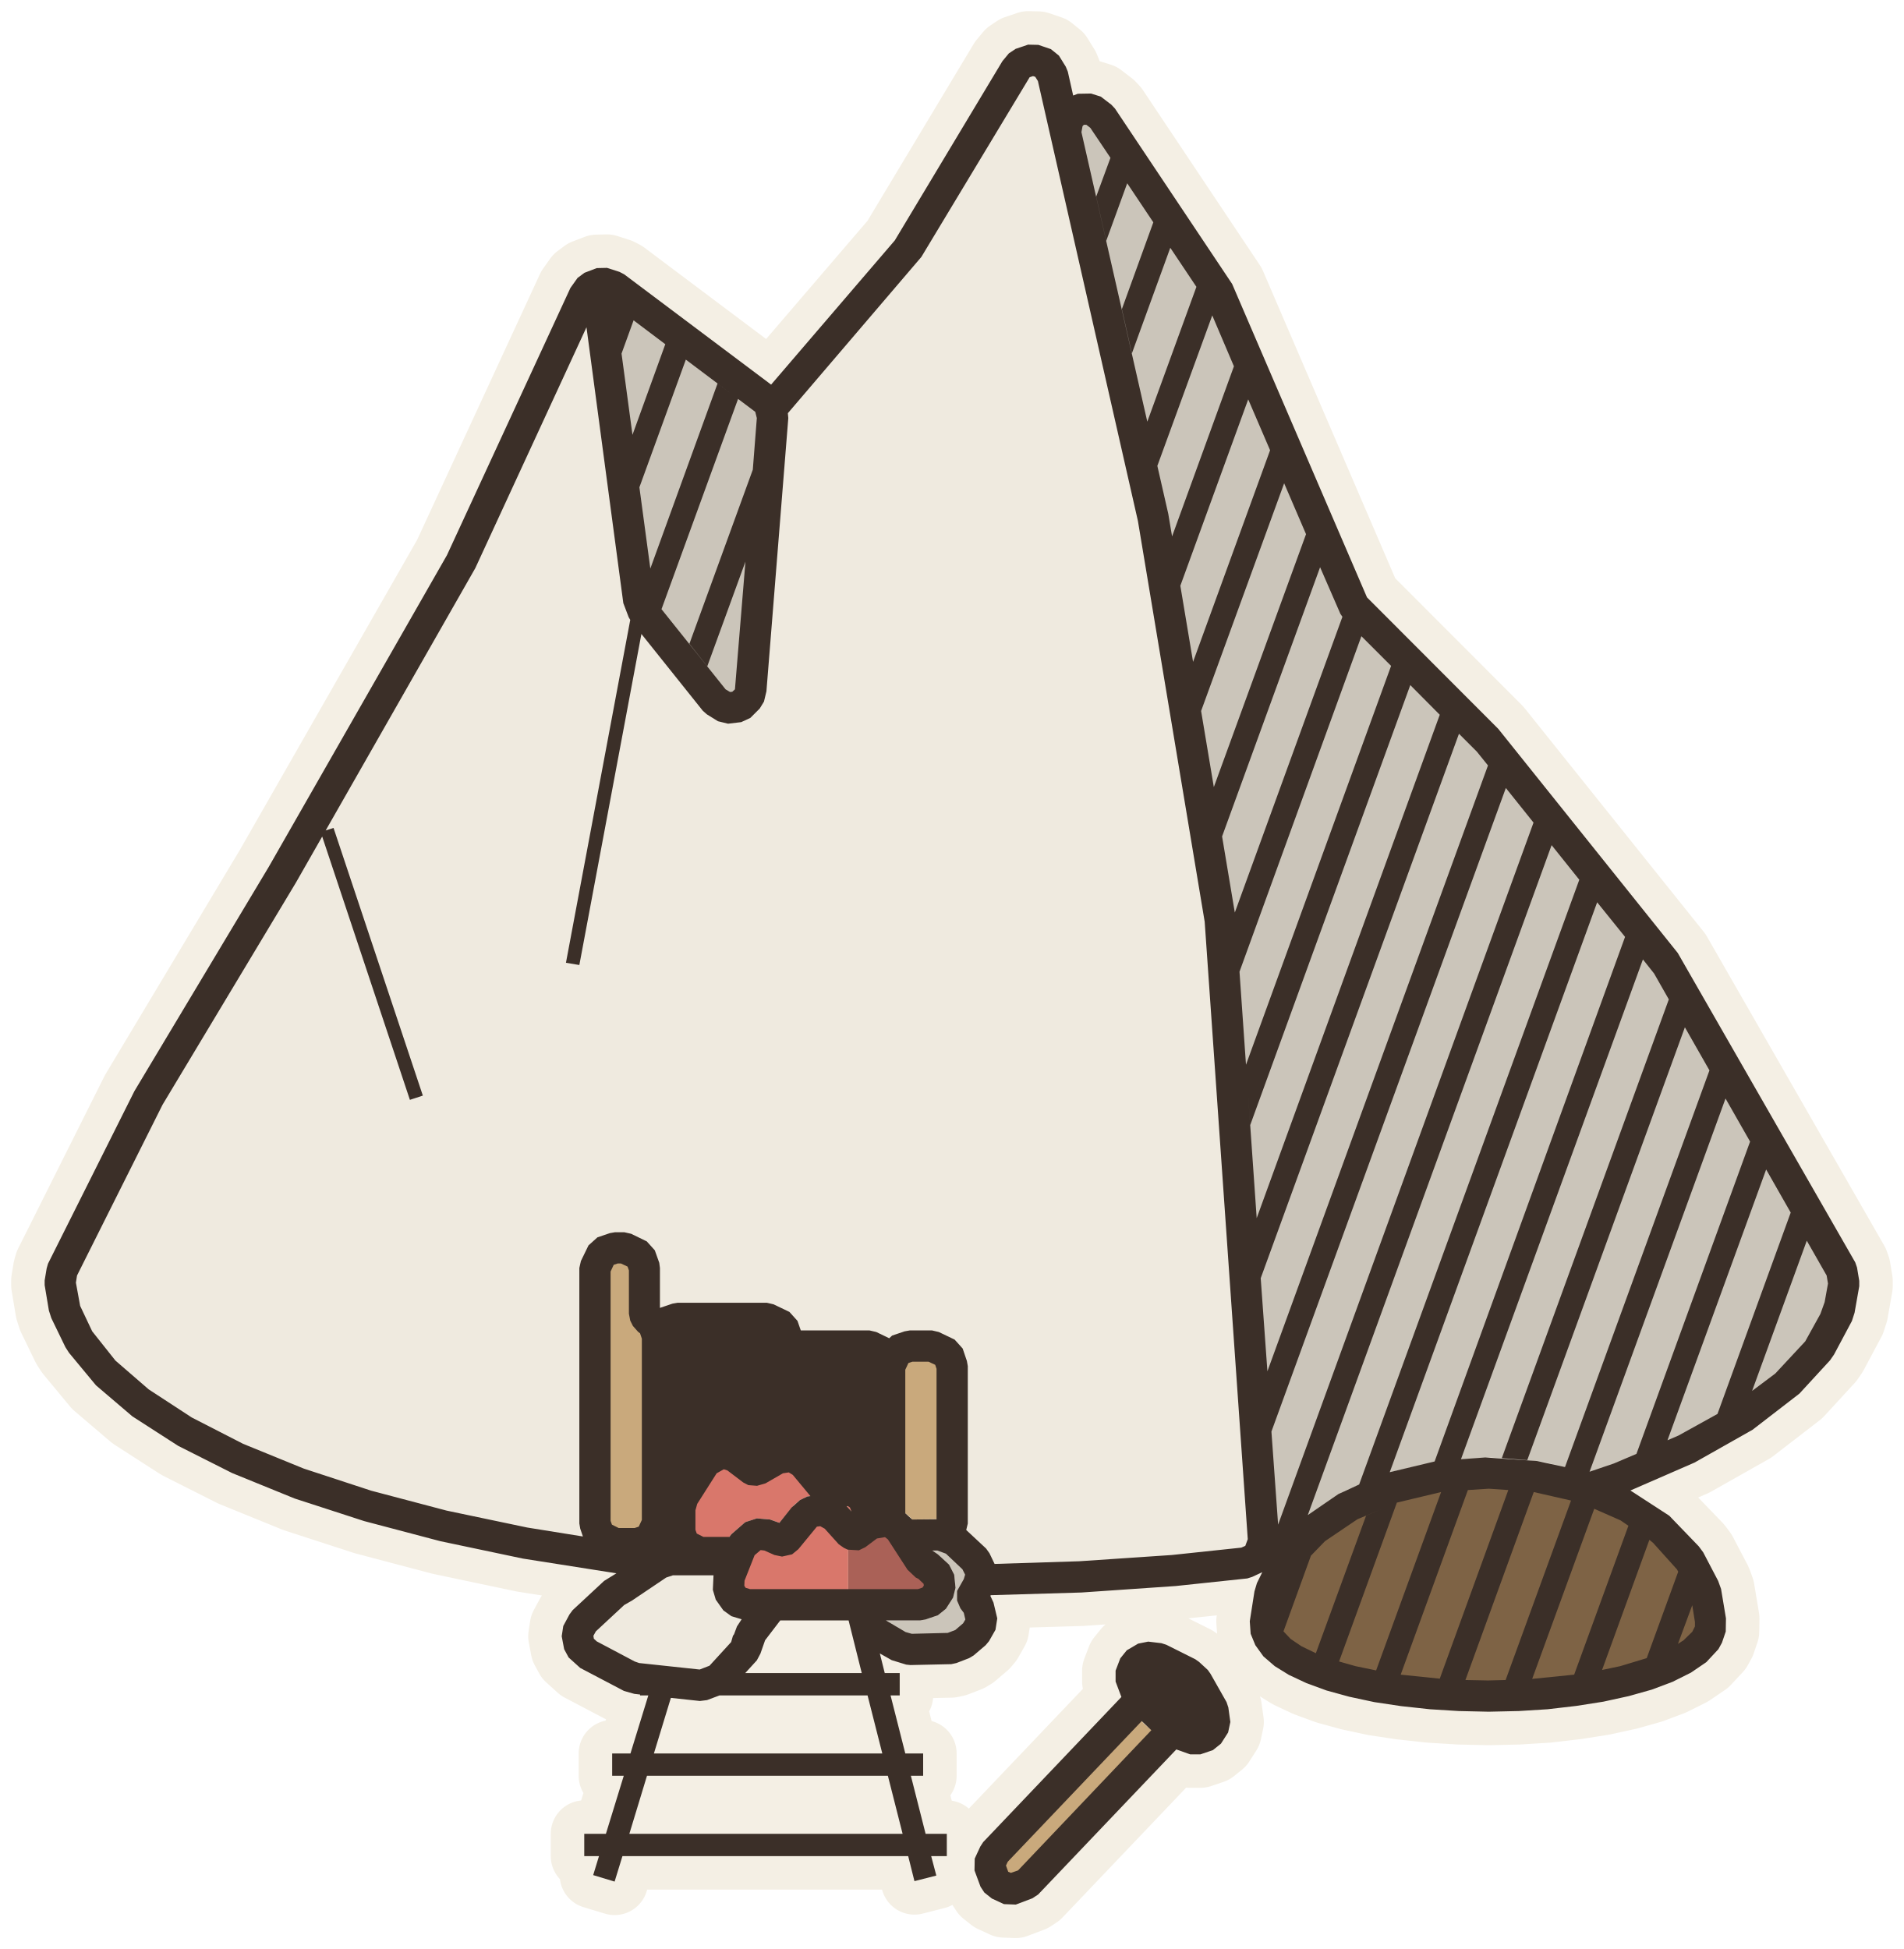
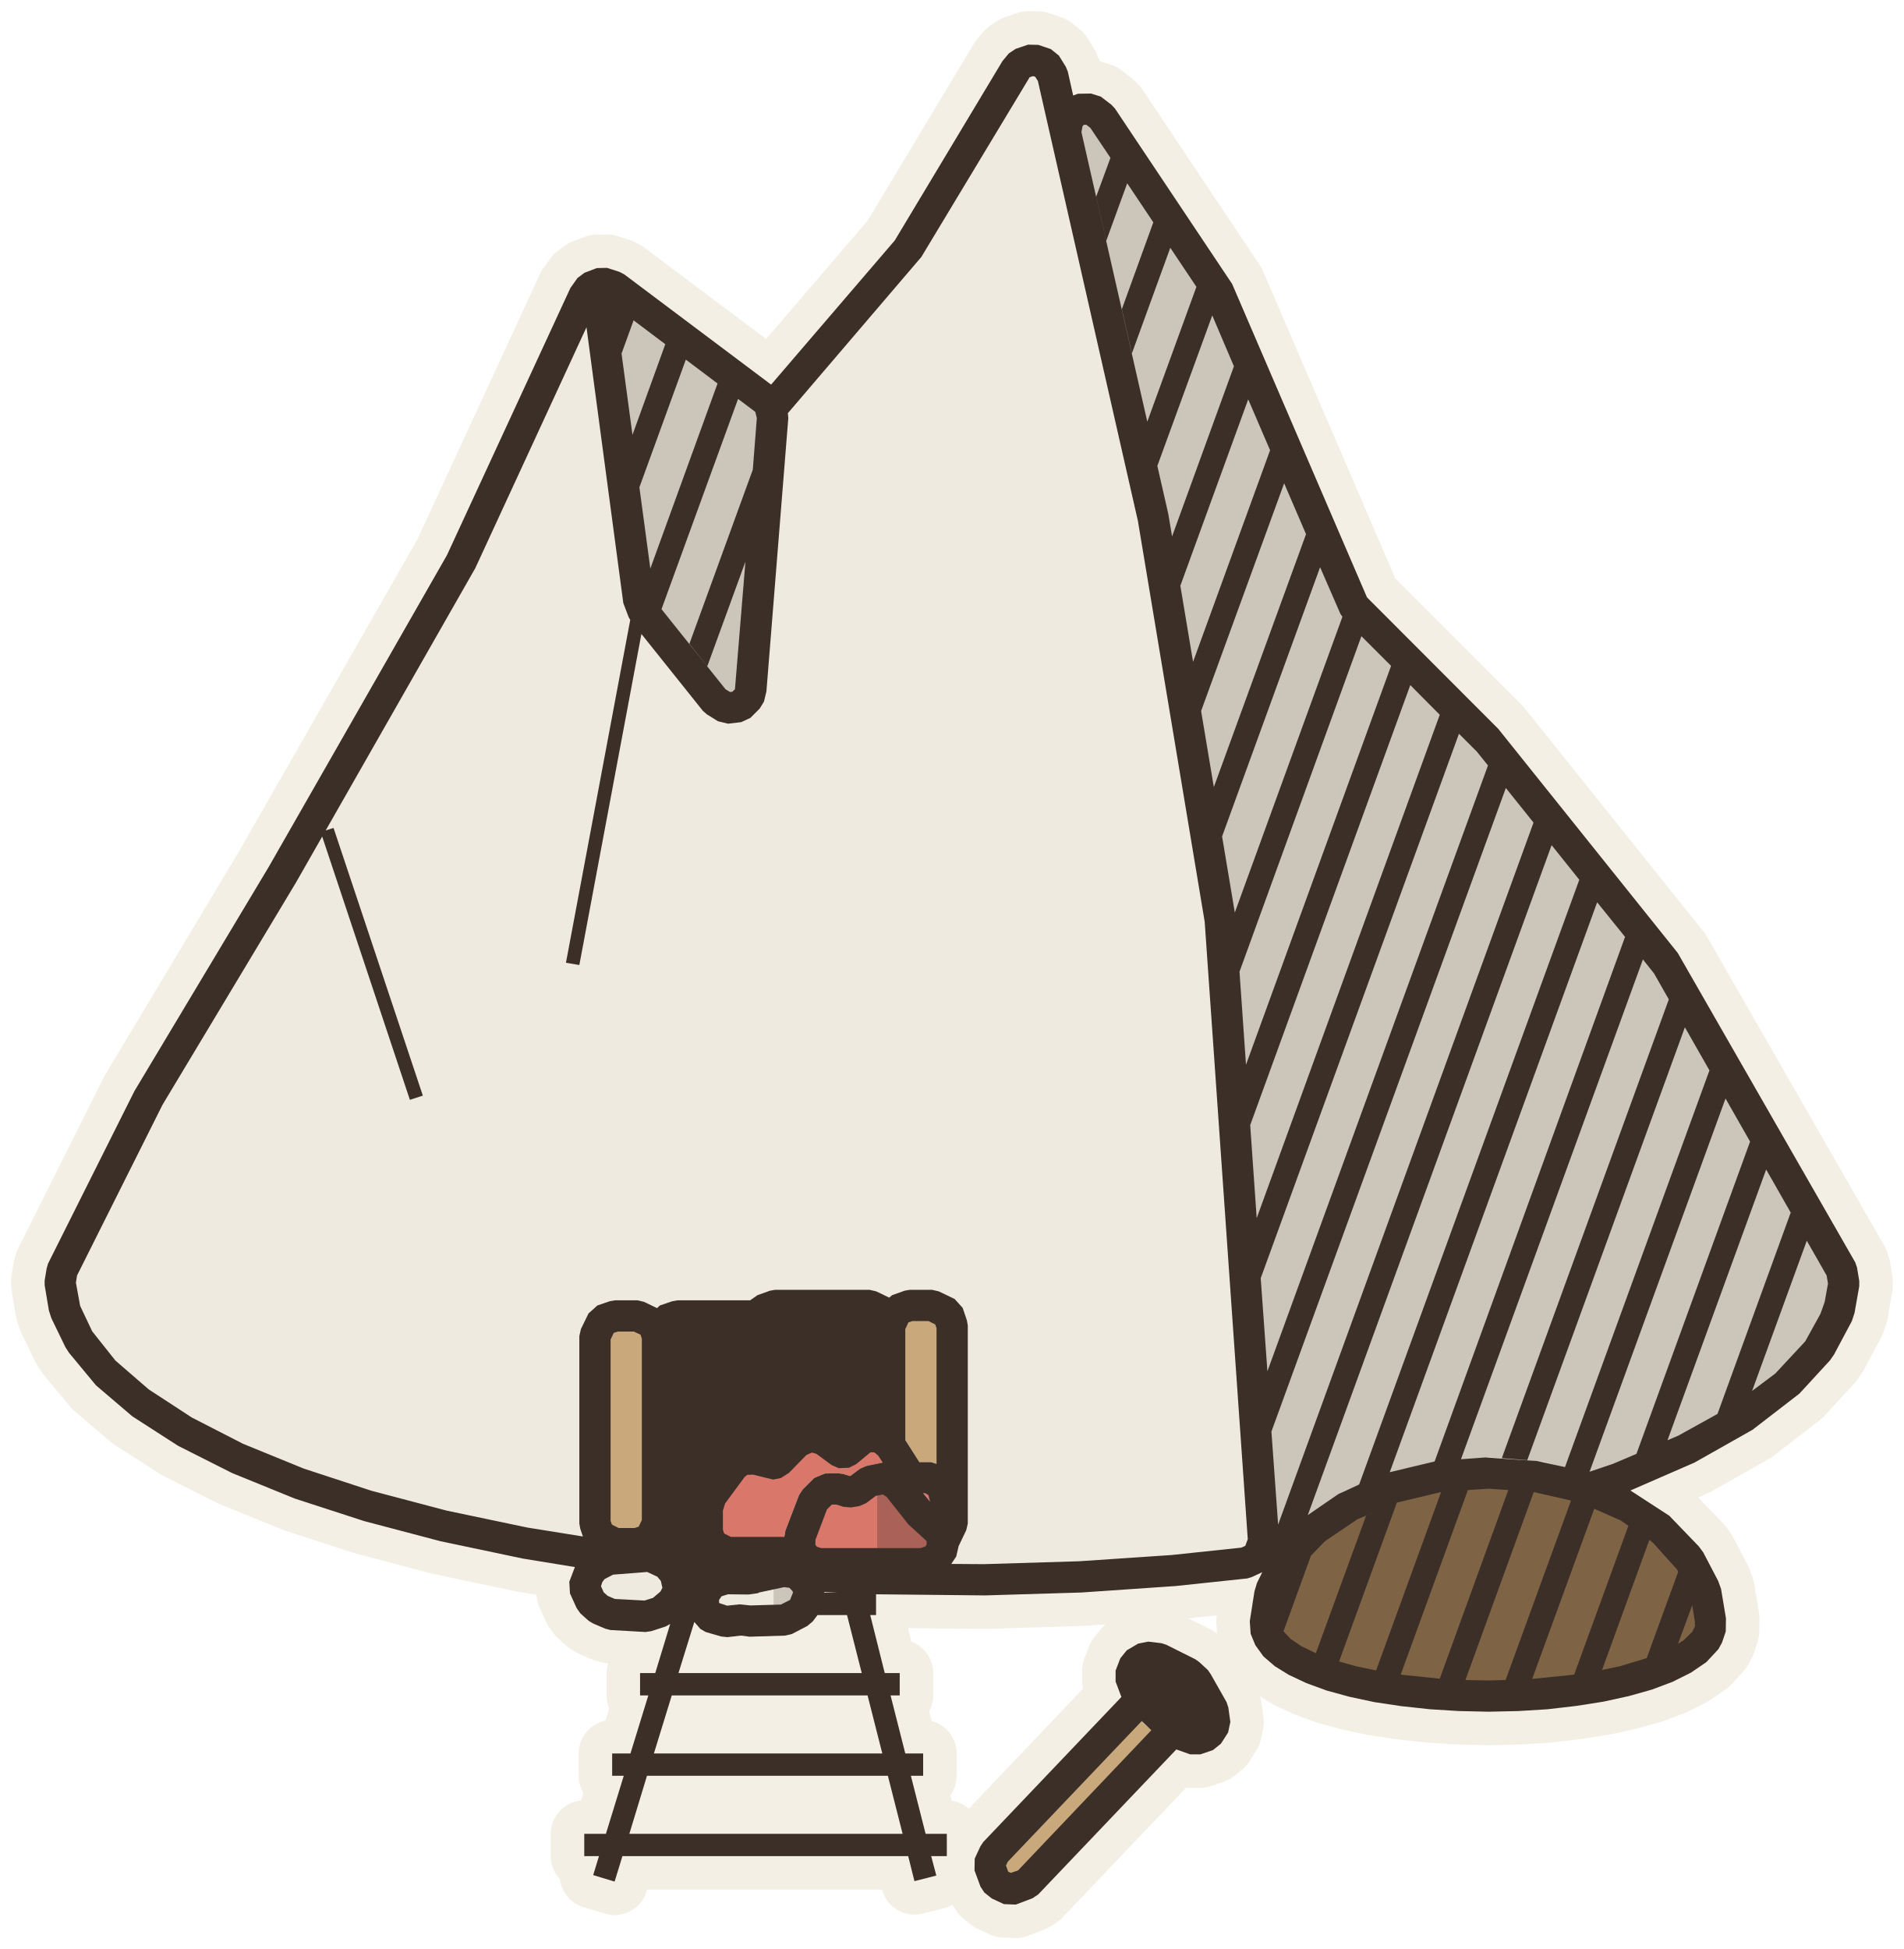
<svg xmlns="http://www.w3.org/2000/svg" viewBox="-42.65 -57.18 85.28 87.31" data-palette="wall:#EFEADF;roof:#D9776B;wood:#C9A97C;earth:#94744F;water:#8FB0B8;flag:#4A3B32;ink:#3B2F28;halo:#F4EFE4">
-   <path data-role="sil" fill="#F4EFE4" stroke="#F4EFE4" stroke-width="3" stroke-linejoin="round" d="M-14.77 25.97L-1.97 25.97L-1.69 27.09L-0.71 26.84L-0.94 25.97L-0.24 25.97L-0.24 24.97L-1.19 24.97L-1.85 22.37L-1.3 22.37L-1.3 21.37L-2.1 21.37L-2.76 18.77L-2.35 18.77L-2.35 17.77L-3.02 17.77L-3.24 16.89L-2.71 17.19L-2.06 17.39L-1.87 17.41L-0.04 17.37L0.19 17.32L0.76 17.1L0.96 16.98L1.5 16.52L1.65 16.34L1.94 15.83L2.02 15.32L1.85 14.61L1.71 14.31L1.73 14.28L5.79 14.16L10.01 13.87L13.22 13.53L13.44 13.46L13.89 13.25L13.65 13.74L13.54 14.11L13.33 15.45L13.37 16.01L13.58 16.52L13.94 17.02L14.45 17.46L15.08 17.85L15.87 18.22L16.77 18.55L17.79 18.83L18.91 19.07L20.11 19.25L21.4 19.39L22.69 19.47L24.03 19.5L25.38 19.47L26.67 19.39L27.96 19.24L29.17 19.05L30.31 18.8L31.34 18.51L32.27 18.16L33.09 17.75L33.78 17.28L34.32 16.7L34.48 16.41L34.65 15.91L34.66 15.32L34.44 14L34.31 13.64L33.64 12.36L33.44 12.09L32.12 10.72L30.38 9.59L33.25 8.34L35.85 6.87L37.95 5.25L39.32 3.76L39.5 3.5L40.3 2L40.42 1.63L40.63 0.44L40.63 0.2L40.53 -0.4L40.45 -0.63L32.5 -14.49L24.46 -24.53L18.58 -30.42L12.54 -44.46L7.29 -52.32L7.13 -52.49L6.66 -52.85L6.22 -52.99L5.63 -52.98L5.42 -52.9L5.18 -53.97L5.09 -54.19L4.78 -54.69L4.42 -54.98L3.86 -55.17L3.4 -55.18L2.84 -54.99L2.54 -54.79L2.25 -54.44L-2.57 -46.41L-8.11 -39.95L-14.69 -44.89L-14.9 -45L-15.46 -45.18L-15.92 -45.17L-16.47 -44.96L-16.78 -44.73L-17.1 -44.28L-22.63 -32.31L-30.61 -18.35L-36.63 -8.3L-40.5 -0.57L-40.56 -0.36L-40.65 0.18L-40.65 0.39L-40.46 1.53L-40.35 1.87L-39.72 3.17L-39.56 3.42L-38.35 4.88L-36.72 6.27L-34.67 7.59L-32.25 8.81L-29.45 9.95L-26.34 10.96L-22.93 11.86L-19.23 12.64L-15.04 13.3L-15.59 13.64L-17 14.95L-17.14 15.14L-17.42 15.66L-17.49 16.12L-17.38 16.7L-17.18 17.07L-16.66 17.54L-14.7 18.57L-14.24 18.7L-13.98 18.73L-13.98 18.77L-13.61 18.77L-14.41 21.37L-15.23 21.37L-15.23 22.37L-14.71 22.37L-15.51 24.97L-16.48 24.97L-16.48 25.97L-15.82 25.97L-16.08 26.82L-15.12 27.11ZM-9.27 17.77L-8.75 17.2L-8.59 16.9L-8.38 16.3L-7.7 15.41L-4.64 15.41L-4.05 17.77ZM3.59 27.86L3.85 27.69L10.04 21.19L10.66 21.41L11.12 21.41L11.68 21.22L12.04 20.93L12.36 20.43L12.46 19.96L12.37 19.31L12.29 19.07L11.57 17.8L11.45 17.63L11.06 17.27L10.89 17.15L9.59 16.5L9.37 16.43L8.78 16.36L8.33 16.45L7.82 16.75L7.53 17.11L7.32 17.66L7.32 18.15L7.58 18.84L1.39 25.34L1.26 25.54L1.01 26.08L1 26.61L1.27 27.34L1.44 27.6L1.78 27.87L2.32 28.12L2.85 28.14ZM-13.36 21.37L-12.6 18.88L-11.3 19.02L-10.98 18.98L-10.42 18.77L-3.79 18.77L-3.13 21.37ZM-14.46 24.97L-13.67 22.37L-2.88 22.37L-2.22 24.97Z" />
-   <path data-role="wall" fill="#EFEADF" d="M1.97 13.57L5.75 13.46L9.94 13.17L13.14 12.83L13.57 12.63L13.53 12.59L13.3 12.04L13.24 11.81L11.3 -15.93L8.32 -33.84L4.4 -51.08L4.39 -51.35L4.5 -52.02L4.74 -52.44L4.8 -52.49L4.5 -53.81L4.18 -54.32L3.63 -54.52L3.07 -54.33L2.85 -54.08L-2.03 -45.97L-7.62 -39.45L-7.51 -39.25L-7.36 -38.68L-7.34 -38.45L-8.34 -26.08L-8.43 -25.75L-8.62 -25.44L-9.04 -25.02L-9.45 -24.83L-10.04 -24.76L-10.49 -24.87L-10.99 -25.18L-11.17 -25.34L-14.39 -29.37L-14.68 -29.97L-14.73 -30.16L-16.42 -42.9L-16.41 -43.2L-16.31 -43.53L-16 -44.04L-15.65 -44.34L-15.41 -44.43L-15.67 -44.51L-16.23 -44.3L-16.47 -43.99L-22.01 -31.98L-30 -18L-36.02 -7.96L-39.87 -0.26L-39.95 0.28L-39.79 1.32L-39.72 1.57L-39.13 2.8L-39.02 2.98L-37.89 4.35L-36.33 5.68L-34.35 6.96L-31.98 8.16L-29.23 9.28L-26.16 10.29L-22.78 11.18L-19.12 11.95L-15.56 12.52L-16.11 12.26L-16.47 11.86L-16.66 11.3L-16.7 11.07L-16.7 -0.38L-16.63 -0.69L-16.29 -1.39L-15.89 -1.75L-15.33 -1.94L-15.1 -1.98L-14.69 -1.98L-14.38 -1.91L-13.68 -1.57L-13.32 -1.17L-13.12 -0.61L-13.09 -0.38L-13.09 1.41L-12.53 1.22L-12.3 1.18L-8.3 1.18L-8 1.25L-7.29 1.59L-6.93 1.99L-6.78 2.42L-3.7 2.42L-3.4 2.49L-2.82 2.77L-2.69 2.65L-2.13 2.46L-1.9 2.42L-0.9 2.42L-0.6 2.49L0.11 2.83L0.47 3.23L0.66 3.79L0.7 4.02L0.7 11.07L0.63 11.36L1.52 12.19L1.67 12.4L1.96 13L2 13.48ZM-3.5 4.02L-3.43 3.71L-3.25 3.34L-3.7 3.12L-7.25 3.12L-7.31 3.1L-7.4 2.91L-7.4 2.78L-7.59 2.22L-8.3 1.88L-12.3 1.88L-12.69 2.01L-12.54 2.44L-12.5 2.67L-12.5 9.29L-11.63 7.92L-11.39 7.69L-10.65 7.27L-10.09 7.21L-9.53 7.39L-9.32 7.5L-8.79 7.9L-8.17 7.54L-7.93 7.46L-7.29 7.35L-6.81 7.45L-6.31 7.75L-6.13 7.91L-5.26 8.96L-4.55 8.88L-4.12 8.98L-3.62 9.3L-3.5 9.45ZM-14.15 12.7L-14.1 12.67L-14.45 12.67ZM-10.46 18.04L-9.26 16.73L-9.13 16.29L-9 15.95L-8.58 15.41L-9.16 15.41L-9.38 15.38L-9.89 15.22L-10.25 14.96L-10.59 14.48L-10.72 14.04L-10.7 13.45L-10.59 13.07L-11.3 13.07L-11.6 13L-12.23 12.7L-12.61 12.7L-13.11 12.85L-15.11 14.15L-16.52 15.47L-16.8 15.99L-16.69 16.57L-16.34 16.92L-14.49 17.9L-14.16 18L-11.22 18.32ZM11.45 20.56L11.77 20.06L11.68 19.41L10.96 18.14L10.58 17.78L9.28 17.13L8.69 17.05L8.18 17.35L7.97 17.91L8.2 18.52L9.24 19.69L10.33 20.56L10.89 20.75Z" />
-   <path data-role="wall-shade" fill="#cbc5ba" d="M14.35 12.37L14.56 12.09L15.88 10.72L17.57 9.61L19.57 8.78L21.8 8.27L24.12 8.11L26.45 8.3L28.69 8.86L29.45 9.19L29.91 9.03L32.91 7.73L35.43 6.31L37.44 4.78L38.75 3.35L38.88 3.17L39.64 1.77L39.73 1.5L39.94 0.32L39.84 -0.28L31.96 -14.05L23.96 -24.04L18.06 -29.94L17.97 -30.08L11.95 -44.07L6.71 -51.94L6.24 -52.29L5.65 -52.28L5.19 -51.9L5.08 -51.24L9 -34L12 -15.98L13.94 11.77L14.17 12.31ZM-9.53 -25.52L-9.11 -25.94L-9.02 -26.26L-8.04 -38.51L-8.19 -39.08L-8.4 -39.3L-14.29 -43.71L-14.85 -43.89L-15.4 -43.68L-15.71 -43.18L-15.72 -42.87L-14.03 -30.25L-13.84 -29.8L-10.62 -25.77L-10.12 -25.46ZM-0.06 16.67L0.51 16.45L1.04 15.99L1.34 15.48L1.17 14.77L0.93 14.45L0.89 14.31L0.92 14.22L1.16 13.87L1.32 13.3L1.04 12.7L0.1 11.82L-0.53 11.57L-1.34 11.59L-0.88 12.29L-0.64 12.45L-0.14 12.91L0.09 13.36L0.15 13.95L0.04 14.39L-0.28 14.89L-0.64 15.18L-1.2 15.37L-1.43 15.41L-3.78 15.41L-3.77 15.56L-3.4 15.99L-2.36 16.59L-1.89 16.71Z" />
-   <path data-role="wood" fill="#C9A97C" d="M-13.54 11.77L-13.2 11.07L-13.2 2.67L-13.39 2.11L-13.67 1.91L-13.79 1.67L-13.79 -0.38L-13.98 -0.94L-14.69 -1.28L-15.1 -1.28L-15.66 -1.09L-16 -0.38L-16 11.07L-15.81 11.63L-15.1 11.97L-14.1 11.97ZM0 4.02L-0.19 3.46L-0.9 3.12L-1.9 3.12L-2.46 3.31L-2.8 4.02L-2.8 10.28L-2.39 10.39L-1.92 10.75L-1.79 10.89L-0.54 10.87L-0.28 10.92L0 11.03ZM3.35 27.21L9.47 20.77L8.59 20.04L8.03 19.39L1.9 25.83L1.65 26.36L1.93 27.1L2.07 27.23L2.61 27.48Z" />
+   <path data-role="sil" fill="#F4EFE4" stroke="#F4EFE4" stroke-width="3" stroke-linejoin="round" d="M-14.77 25.97L-1.97 25.97L-1.69 27.09L-0.71 26.84L-0.94 25.97L-0.24 25.97L-0.24 24.97L-1.19 24.97L-1.85 22.37L-1.3 22.37L-1.3 21.37L-2.1 21.37L-2.76 18.77L-2.35 18.77L-2.35 17.77L-3.02 17.77L-3.67 15.17L-3.41 15.17L-3.41 14.24L1.48 14.29L5.79 14.16L10.01 13.87L13.22 13.53L13.44 13.46L13.89 13.25L13.65 13.74L13.54 14.11L13.33 15.45L13.37 16.01L13.58 16.52L13.94 17.02L14.45 17.46L15.08 17.85L15.87 18.22L16.77 18.55L17.79 18.83L18.91 19.07L20.11 19.25L21.4 19.39L22.69 19.47L24.03 19.5L25.38 19.47L26.67 19.39L27.96 19.24L29.17 19.05L30.31 18.8L31.34 18.51L32.27 18.16L33.09 17.75L33.78 17.28L34.32 16.7L34.48 16.41L34.65 15.91L34.66 15.32L34.44 14L34.31 13.64L33.64 12.36L33.44 12.09L32.12 10.72L30.38 9.59L33.25 8.34L35.85 6.87L37.95 5.25L39.32 3.76L39.5 3.5L40.3 2L40.42 1.63L40.63 0.44L40.63 0.2L40.53 -0.4L40.45 -0.63L32.5 -14.49L24.46 -24.53L18.58 -30.42L12.54 -44.46L7.29 -52.32L7.13 -52.49L6.66 -52.85L6.22 -52.99L5.63 -52.98L5.42 -52.9L5.18 -53.97L5.09 -54.19L4.78 -54.69L4.42 -54.98L3.86 -55.17L3.4 -55.18L2.84 -54.99L2.54 -54.79L2.25 -54.44L-2.57 -46.41L-8.11 -39.95L-14.69 -44.89L-14.9 -45L-15.46 -45.18L-15.92 -45.17L-16.47 -44.96L-16.78 -44.73L-17.1 -44.28L-22.63 -32.31L-30.61 -18.35L-36.63 -8.3L-40.5 -0.57L-40.56 -0.36L-40.65 0.18L-40.65 0.39L-40.46 1.53L-40.35 1.87L-39.72 3.17L-39.56 3.42L-38.35 4.88L-36.72 6.27L-34.67 7.59L-32.25 8.81L-29.45 9.95L-26.34 10.96L-22.93 11.86L-19.23 12.64L-16.9 13.02L-17.15 13.68L-17.12 14.2L-16.82 14.86L-16.65 15.1L-16.28 15.43L-16.08 15.55L-15.54 15.78L-15.31 15.84L-13.73 15.93L-13.47 15.89L-12.83 15.68L-12.63 15.57L-13.3 17.77L-13.98 17.77L-13.98 18.77L-13.61 18.77L-14.41 21.37L-15.23 21.37L-15.23 22.37L-14.71 22.37L-15.51 24.97L-16.48 24.97L-16.48 25.97L-15.82 25.97L-16.08 26.82L-15.12 27.11ZM-5.73 14.17L-5.73 14.14L-5.14 14.17ZM-12.26 17.77L-11.55 15.48L-11.28 15.79L-11.04 15.93L-10.35 16.13L-10.07 16.16L-9.46 16.09L-9.07 16.14L-7.48 16.09L-7.18 16.02L-6.49 15.66L-6.25 15.46L-6.03 15.17L-4.71 15.17L-4.05 17.77ZM3.59 27.86L3.85 27.69L10.04 21.19L10.66 21.41L11.12 21.41L11.68 21.22L12.04 20.93L12.36 20.43L12.46 19.96L12.37 19.31L12.29 19.07L11.57 17.8L11.45 17.63L11.06 17.27L10.89 17.15L9.59 16.5L9.37 16.43L8.78 16.36L8.33 16.45L7.82 16.75L7.53 17.11L7.32 17.66L7.32 18.15L7.58 18.84L1.39 25.34L1.26 25.54L1.01 26.08L1 26.61L1.27 27.34L1.44 27.6L1.78 27.87L2.32 28.12L2.85 28.14ZM-13.36 21.37L-12.56 18.77L-3.79 18.77L-3.13 21.37ZM-14.46 24.97L-13.67 22.37L-2.88 22.37L-2.22 24.97Z" />
+   <path data-role="wall" fill="#EFEADF" d="M1.43 13.59L5.75 13.46L9.94 13.17L13.14 12.83L13.57 12.63L13.53 12.59L13.3 12.04L13.24 11.81L11.3 -15.93L8.32 -33.84L4.4 -51.08L4.39 -51.35L4.5 -52.02L4.74 -52.44L4.8 -52.49L4.5 -53.81L4.18 -54.32L3.63 -54.52L3.07 -54.33L2.85 -54.08L-2.03 -45.97L-7.62 -39.45L-7.51 -39.25L-7.36 -38.68L-7.34 -38.45L-8.34 -26.08L-8.43 -25.75L-8.62 -25.44L-9.04 -25.02L-9.45 -24.83L-10.04 -24.76L-10.49 -24.87L-10.99 -25.18L-11.17 -25.34L-14.39 -29.37L-14.68 -29.97L-14.73 -30.16L-16.42 -42.9L-16.41 -43.2L-16.31 -43.53L-16 -44.04L-15.65 -44.34L-15.41 -44.43L-15.67 -44.51L-16.23 -44.3L-16.47 -43.99L-22.01 -31.98L-30 -18L-36.02 -7.96L-39.87 -0.26L-39.95 0.28L-39.79 1.32L-39.72 1.57L-39.13 2.8L-39.02 2.98L-37.89 4.35L-36.33 5.68L-34.35 6.96L-31.98 8.16L-29.23 9.28L-26.16 10.29L-22.78 11.18L-19.12 11.95L-16.36 12.39L-16.11 12.26L-16.47 11.86L-16.66 11.3L-16.7 11.07L-16.7 2.67L-16.63 2.36L-16.29 1.66L-15.89 1.3L-15.33 1.11L-15.1 1.07L-14.1 1.07L-13.8 1.14L-13.22 1.42L-13.09 1.3L-12.53 1.11L-12.3 1.07L-9.05 1.07L-8.72 0.84L-8.16 0.64L-7.93 0.6L-3.7 0.6L-3.4 0.67L-2.82 0.95L-2.69 0.84L-2.13 0.64L-1.9 0.6L-0.9 0.6L-0.6 0.67L0.11 1.01L0.47 1.41L0.66 1.97L0.7 2.2L0.7 11.07L0.63 11.37L0.28 12.1L0.18 12.55L-0.14 13.05L-0.5 13.33L-1.06 13.53L-1.29 13.57ZM-11.63 11.7L-11.67 11.47L-11.67 10.38L-11.64 10.16L-11.46 9.63L-11.36 9.43L-10.38 8.09L-9.88 7.66L-9.49 7.51L-8.9 7.47L-8.67 7.5L-8.14 7.64L-7.45 6.93L-7.23 6.77L-6.61 6.5L-6.12 6.47L-5.56 6.64L-5.35 6.75L-4.9 7.08L-4.47 6.74L-4.19 6.58L-3.85 6.49L-3.5 6.48L-3.5 2.2L-3.43 1.9L-3.25 1.52L-3.7 1.3L-7.93 1.3L-8.49 1.5L-8.58 1.62L-8.88 1.77L-12.3 1.77L-12.72 1.91L-12.54 2.44L-12.5 2.67L-12.5 11.07L-12.57 11.37L-12.75 11.75L-12.3 11.97L-11.54 11.97ZM-13.05 15.02L-12.53 14.57L-12.23 14.06L-12.4 13.34L-12.76 12.88L-13.54 12.53L-15.39 12.67L-16.03 13.01L-16.3 13.35L-16.49 13.91L-16.19 14.57L-15.81 14.91L-15.27 15.14L-13.69 15.23ZM-11.74 12.67L-12.04 12.67L-11.83 12.96ZM-10.53 12.93L-10.74 12.82L-10.8 13.01ZM-10.15 15.46L-9.42 15.38L-9.09 15.44L-8 15.41L-8 13.3L-8.88 13.49L-8.88 13.52L-8.95 13.51L-9.11 13.55L-10.15 13.54L-10.68 13.71L-10.81 13.8L-11.15 14.29L-11.12 14.88L-10.83 15.26ZM11.45 20.56L11.77 20.06L11.68 19.41L10.96 18.14L10.58 17.78L9.28 17.13L8.69 17.05L8.18 17.35L7.97 17.91L8.2 18.52L9.24 19.69L10.33 20.56L10.89 20.75Z" />
+   <path data-role="wall-shade" fill="#cbc5ba" d="M14.35 12.37L14.56 12.09L15.88 10.72L17.57 9.61L19.57 8.78L21.8 8.27L24.12 8.11L26.45 8.3L28.69 8.86L29.45 9.19L29.91 9.03L32.91 7.73L35.43 6.31L37.44 4.78L38.75 3.35L38.88 3.17L39.64 1.77L39.73 1.5L39.94 0.32L39.84 -0.28L31.96 -14.05L23.96 -24.04L18.06 -29.94L17.97 -30.08L11.95 -44.07L6.71 -51.94L6.24 -52.29L5.65 -52.28L5.19 -51.9L5.08 -51.24L9 -34L12 -15.98L13.94 11.77L14.17 12.31ZM-9.53 -25.52L-9.11 -25.94L-9.02 -26.26L-8.04 -38.51L-8.19 -39.08L-8.4 -39.3L-14.29 -43.71L-14.85 -43.89L-15.4 -43.68L-15.71 -43.18L-15.72 -42.87L-14.03 -30.25L-13.84 -29.8L-10.62 -25.77L-10.12 -25.46ZM-7.5 15.39L-6.81 15.04L-6.59 14.76L-6.41 14.2L-6.49 13.84L-6.55 13.72L-6.95 13.29L-7.55 13.21L-8 13.3L-8 15.41Z" />
+   <path data-role="wood" fill="#C9A97C" d="M0 2.2L-0.19 1.64L-0.9 1.3L-1.9 1.3L-2.46 1.5L-2.8 2.2L-2.8 6.65L-2.35 7L-2.2 7.17L-1.47 8.32L-0.95 8.32L-0.61 8.43L-0.11 8.75L0 8.88ZM-13.75 11.85L-13.54 11.77L-13.2 11.07L-13.2 2.67L-13.39 2.11L-14.1 1.77L-15.1 1.77L-15.66 1.96L-16 2.67L-16 11.07L-15.81 11.63L-15.14 11.95ZM3.35 27.21L9.47 20.77L8.59 20.04L8.03 19.39L1.9 25.83L1.65 26.36L1.93 27.1L2.07 27.23L2.61 27.48Z" />
  <path data-role="earth-shade" fill="#7e6345" d="M23.98 18.8L25.33 18.77L26.6 18.69L27.85 18.55L29.03 18.37L30.12 18.13L31.1 17.85L31.97 17.53L32.71 17.17L33.3 16.77L33.72 16.33L33.83 16.15L33.97 15.77L33.97 15.43L33.77 14.22L33.68 13.96L33.07 12.76L32.93 12.56L31.89 11.44L31.73 11.3L30.15 10.25L28.27 9.46L26.15 8.96L23.93 8.8L21.71 8.98L19.59 9.51L17.7 10.33L16.27 11.3L16.11 11.44L15.07 12.56L14.93 12.76L14.32 13.96L14.23 14.22L14.03 15.43L14.06 15.87L14.17 16.15L14.43 16.51L14.83 16.87L15.39 17.22L16.11 17.57L16.96 17.87L17.93 18.14L19.02 18.38L20.19 18.56L21.44 18.69L22.7 18.77Z" />
-   <path data-role="roof" fill="#D9776B" d="M-10.09 11.81L-9.89 11.55L-9.27 11.01L-8.75 10.84L-8.16 10.89L-7.74 11.04L-7.09 10.25L-6.82 10.02L-6.49 9.86L-5.9 9.77L-5.45 9.84L-4.93 10.13L-4.75 10.27L-4.34 10.72L-4.08 10.52L-3.81 10.4L-3.99 9.89L-4.49 9.57L-5.05 9.62L-5.34 9.74L-5.48 9.75L-5.57 9.69L-6.67 8.35L-7.18 8.04L-7.82 8.15L-8.71 8.66L-8.87 8.7L-9.74 8.06L-10.3 7.88L-11.04 8.3L-12.06 9.9L-12.2 10.38L-12.2 11.47L-12.01 12.03L-11.3 12.37L-10.31 12.37ZM-4.66 11.41L-5.27 10.74L-5.79 10.46L-6.37 10.55L-6.64 10.78L-7.44 11.79L-7.55 11.86L-7.67 11.85L-8.23 11.59L-8.81 11.54L-9.44 12.07L-10 13.48L-10.03 14.07L-9.68 14.55L-9.16 14.71L-4.66 14.71Z" />
-   <path data-role="roof-shade" fill="#aa6157" d="M-0.87 14.52L-0.55 14.02L-0.61 13.43L-1.11 12.97L-1.19 12.94L-1.41 12.77L-2.35 11.3L-2.82 10.94L-3.65 11.08L-4.31 11.57L-4.39 11.6L-4.56 11.53L-4.66 11.41L-4.66 14.71L-1.43 14.71Z" />
-   <path data-role="ink" fill="#3B2F28" d="M-14.77 25.97L-1.97 25.97L-1.69 27.09L-0.71 26.84L-0.94 25.97L-0.24 25.97L-0.24 24.97L-1.19 24.97L-1.85 22.37L-1.3 22.37L-1.3 21.37L-2.1 21.37L-2.76 18.77L-2.35 18.77L-2.35 17.77L-3.02 17.77L-3.24 16.89L-2.71 17.19L-2.06 17.39L-1.87 17.41L-0.04 17.37L0.19 17.32L0.76 17.1L0.96 16.98L1.5 16.52L1.65 16.34L1.94 15.83L2.02 15.32L1.85 14.61L1.71 14.31L1.73 14.28L5.79 14.16L10.01 13.87L13.22 13.53L13.44 13.46L13.89 13.25L13.65 13.74L13.54 14.11L13.33 15.45L13.37 16.01L13.58 16.52L13.94 17.02L14.45 17.46L15.08 17.85L15.87 18.22L16.77 18.55L17.79 18.83L18.91 19.07L20.11 19.25L21.4 19.39L22.69 19.47L24.03 19.5L25.38 19.47L26.67 19.39L27.96 19.24L29.17 19.05L30.31 18.8L31.34 18.51L32.27 18.16L33.09 17.75L33.78 17.28L34.32 16.7L34.48 16.41L34.65 15.91L34.66 15.32L34.44 14L34.31 13.64L33.64 12.36L33.44 12.09L32.12 10.72L30.38 9.59L33.25 8.34L35.85 6.87L37.95 5.25L39.32 3.76L39.5 3.5L40.3 2L40.42 1.63L40.63 0.44L40.63 0.2L40.53 -0.4L40.45 -0.63L32.5 -14.49L24.46 -24.53L18.58 -30.42L12.54 -44.46L7.29 -52.32L7.13 -52.49L6.66 -52.85L6.22 -52.99L5.63 -52.98L5.42 -52.9L5.18 -53.97L5.09 -54.19L4.78 -54.69L4.42 -54.98L3.86 -55.17L3.4 -55.18L2.84 -54.99L2.54 -54.79L2.25 -54.44L-2.57 -46.41L-8.11 -39.95L-14.69 -44.89L-14.9 -45L-15.46 -45.18L-15.92 -45.17L-16.47 -44.96L-16.78 -44.73L-17.1 -44.28L-22.63 -32.31L-30.61 -18.35L-36.63 -8.3L-40.5 -0.57L-40.56 -0.36L-40.65 0.18L-40.65 0.39L-40.46 1.53L-40.35 1.87L-39.72 3.17L-39.56 3.42L-38.35 4.88L-36.72 6.27L-34.67 7.59L-32.25 8.81L-29.45 9.95L-26.34 10.96L-22.93 11.86L-19.23 12.64L-15.04 13.3L-15.59 13.64L-17 14.95L-17.14 15.14L-17.42 15.66L-17.49 16.12L-17.38 16.7L-17.18 17.07L-16.66 17.54L-14.7 18.57L-14.24 18.7L-13.98 18.73L-13.98 18.77L-13.63 18.77L-11.3 19.02L-10.98 18.98L-10.42 18.77L-3.79 18.77L-3.13 21.37L-13.36 21.37L-12.6 18.88L-13.61 18.77L-14.41 21.37L-15.23 21.37L-15.23 22.37L-14.71 22.37L-15.51 24.97L-16.48 24.97L-16.48 25.97L-15.82 25.97L-16.08 26.82L-15.12 27.11ZM1.67 12.4L1.52 12.19L0.63 11.36L0.7 11.07L0.7 4.02L0.66 3.79L0.47 3.23L0.11 2.83L-0.6 2.49L-0.9 2.42L-1.9 2.42L-2.13 2.46L-2.69 2.65L-2.82 2.77L-3.4 2.49L-3.7 2.42L-6.78 2.42L-6.93 1.99L-7.29 1.59L-8 1.25L-8.3 1.18L-12.3 1.18L-12.53 1.22L-13.09 1.41L-13.09 -0.38L-13.12 -0.61L-13.32 -1.17L-13.68 -1.57L-14.38 -1.91L-14.69 -1.98L-15.1 -1.98L-15.33 -1.94L-15.89 -1.75L-16.29 -1.39L-16.63 -0.69L-16.7 -0.38L-16.7 11.07L-16.66 11.3L-16.54 11.65L-19.03 11.25L-22.65 10.49L-26.02 9.6L-29.04 8.61L-31.76 7.5L-34.06 6.32L-35.99 5.06L-37.48 3.77L-38.52 2.46L-39.06 1.32L-39.25 0.28L-39.2 -0.04L-35.37 -7.69L-29.39 -17.65L-21.36 -31.73L-16.38 -42.52L-14.73 -30.16L-14.49 -29.53L-14.42 -29.41L-17.3 -14.05L-16.7 -13.95L-13.92 -28.78L-11.17 -25.34L-10.99 -25.18L-10.49 -24.87L-10.04 -24.76L-9.45 -24.83L-9.04 -25.02L-8.62 -25.44L-8.43 -25.75L-8.32 -26.21L-7.34 -38.45L-7.36 -38.67L-1.38 -45.67L3.47 -53.72L3.62 -53.77L3.72 -53.74L3.84 -53.55L8.32 -33.84L11.31 -15.89L13.24 11.77L13.13 12.07L12.95 12.15L9.84 12.48L5.69 12.76L1.9 12.88ZM5.79 -51.26L5.84 -51.53L5.9 -51.59L6.01 -51.59L6.19 -51.45L7.09 -50.11L6.45 -48.37L6.9 -46.39L7.84 -48.97L9.01 -47.22L7.6 -43.33L8.05 -41.35L9.77 -46.08L10.94 -44.33L8.74 -38.29ZM9.85 -33.15L9.68 -34.16L9.19 -36.31L11.65 -43.05L12.62 -40.77ZM-14.32 -37.7L-14.81 -41.34L-14.27 -42.83L-12.85 -41.76ZM-10.15 -26.3L-13.02 -29.89L-9.59 -39.31L-10.51 -40L-13.52 -31.71L-14.01 -35.35L-11.93 -41.07L-8.82 -38.73L-8.75 -38.45L-8.93 -36.14L-11.77 -28.34L-10.97 -27.33L-9.26 -32.02L-9.73 -26.3L-9.85 -26.19L-9.95 -26.18ZM11.15 -25.33L14.87 -35.53L15.85 -33.25L11.72 -21.92L12.09 -19.71L16.48 -31.77L17.39 -29.68L17.48 -29.55L12.66 -16.3ZM13.64 -2.61L12.87 -13.65L18.33 -28.68L19.66 -27.35L13.16 -9.48L13.35 -6.78L20.52 -26.49L21.84 -25.16ZM14.12 4.25L13.82 0.08L22.7 -24.31L23.5 -23.51L24 -22.89ZM14.3 6.95L24.8 -21.88L26.04 -20.33L14.6 11.12ZM-23.71 -8.1L-27.71 -20.09L-28.06 -19.98L-28.22 -19.71L-24.29 -7.91ZM15.93 10.69L26.85 -19.32L28.09 -17.77L18.23 9.32L17.3 9.75ZM19.6 8.77L28.89 -16.76L30.14 -15.21L21.61 8.29ZM27.45 8.54L26.2 8.27L23.88 8.11L22.79 8.19L30.94 -14.2L31.44 -13.57L32.1 -12.41L24.62 8.14L25.76 8.23L32.82 -11.16L33.92 -9.23ZM29.64 8.38L28.55 8.75L34.64 -7.97L35.74 -6.04L30.65 7.95ZM36.46 -4.79L37.56 -2.86L34.28 6.16L32.53 7.13L32.04 7.34ZM35.83 5.13L38.28 -1.6L39.17 -0.04L39.23 0.32L39.08 1.15L38.89 1.68L38.21 2.91L36.87 4.35ZM-14.94 11.27L-15.24 11.12L-15.3 10.95L-15.3 -0.22L-15.16 -0.52L-14.98 -0.58L-14.84 -0.58L-14.54 -0.44L-14.48 -0.27L-14.48 1.67L-14.42 1.98L-14.3 2.22L-14.07 2.48L-13.98 2.55L-13.9 2.79L-13.9 10.91L-14.04 11.21L-14.22 11.27ZM-1.79 10.89L-2.1 10.61L-2.1 4.18L-1.96 3.88L-1.78 3.82L-1.06 3.82L-0.76 3.96L-0.7 4.14L-0.7 10.88ZM-11.14 11.67L-11.44 11.52L-11.5 11.35L-11.5 10.48L-11.42 10.19L-10.55 8.82L-10.23 8.64L-10.07 8.69L-9.36 9.23L-9.13 9.35L-8.74 9.38L-8.36 9.27L-7.58 8.82L-7.32 8.78L-7.14 8.89L-6.35 9.84L-6.49 9.86L-6.82 10.02L-7.19 10.35L-7.74 11.04L-8.16 10.89L-8.75 10.84L-9.27 11.01L-9.89 11.55L-9.98 11.67ZM21.84 18.02L20.09 17.84L23.1 9.57L24.04 9.51L24.91 9.57ZM24 18.1L22.99 18.08L26.05 9.66L27.72 10.04L24.79 18.08ZM18.99 17.65L18.07 17.46L17.33 17.25L19.92 10.13L18.54 10.72L16.29 16.88L15.65 16.57L15.16 16.24L14.84 15.9L16.07 12.51L16.7 11.86L18.15 10.88L19.93 10.13L21.9 9.66ZM28.76 10.41L29.94 10.93L30.29 11.17L27.86 17.84L25.98 18.03ZM-4.73 10.29L-4.67 10.29L-4.58 10.35L-4.51 10.53ZM-9.05 14.01L-9.25 13.95L-9.31 13.86L-9.3 13.63L-8.85 12.49L-8.58 12.26L-8.41 12.28L-7.96 12.48L-7.62 12.55L-7.17 12.45L-6.89 12.22L-6.06 11.21L-5.91 11.19L-5.71 11.3L-5.08 12L-4.85 12.16L-4.68 12.24L-4.18 12.27L-3.89 12.13L-3.37 11.74L-3.01 11.68L-2.88 11.78L-2 13.14L-1.63 13.49L-1.51 13.55L-1.28 13.77L-1.27 13.85L-1.33 13.94L-1.54 14.01ZM29.11 17.63L31.23 11.8L31.4 11.94L32.47 13.13L32.52 13.23L31.11 17.1L29.92 17.46ZM-2.09 15.93L-2.97 15.41L-1.43 15.41L-1.2 15.37L-0.64 15.18L-0.28 14.89L0.04 14.39L0.15 13.95L0.09 13.36L-0.14 12.91L-0.64 12.45L-0.89 12.28L-0.66 12.28L-0.28 12.42L0.46 13.12L0.58 13.36L0.52 13.56L0.22 14.09L0.22 14.52L0.37 14.87L0.52 15.07L0.59 15.37L0.49 15.54L0.14 15.84L-0.2 15.97L-1.81 16.01ZM-14.02 17.32L-14.22 17.25L-15.92 16.35L-16.05 16.23L-16.07 16.1L-15.96 15.9L-14.69 14.72L-14.34 14.52L-12.81 13.49L-12.51 13.39L-10.69 13.39L-10.72 14.04L-10.59 14.48L-10.25 14.96L-9.89 15.22L-9.43 15.36L-9.64 15.68L-9.77 16.03L-9.82 16.1L-9.9 16.38L-10.87 17.44L-11.31 17.61ZM32.51 16.46L33.15 14.73L33.27 15.48L33.27 15.68L33.15 15.92L32.76 16.3ZM-8.75 17.2L-8.59 16.9L-8.38 16.3L-7.7 15.41L-4.64 15.41L-4.05 17.77L-9.27 17.77ZM3.59 27.86L3.85 27.69L10.04 21.19L10.66 21.41L11.12 21.41L11.68 21.22L12.04 20.93L12.36 20.43L12.46 19.96L12.37 19.31L12.29 19.07L11.57 17.8L11.45 17.63L11.06 17.27L10.89 17.15L9.59 16.5L9.37 16.43L8.78 16.36L8.33 16.45L7.82 16.75L7.53 17.11L7.32 17.66L7.32 18.15L7.58 18.84L1.39 25.34L1.26 25.54L1.01 26.08L1 26.61L1.27 27.34L1.44 27.6L1.78 27.87L2.32 28.12L2.85 28.14ZM2.51 26.67L2.41 26.39L2.49 26.22L8.49 19.92L8.92 20.33L2.95 26.61L2.63 26.72ZM-14.46 24.97L-13.67 22.37L-2.88 22.37L-2.22 24.97ZM14.24 -37.01L10.79 -27.53L10.22 -30.94L13.26 -39.29Z" />
+   <path data-role="roof" fill="#D9776B" d="M-7.54 12.21L-7.52 11.62L-7.47 11.39L-6.86 9.8L-6.7 9.55L-6.18 9.03L-5.7 8.83L-5.11 8.82L-4.88 8.85L-4.6 8.94L-4.55 8.93L-4.12 8.61L-3.84 8.49L-3.09 8.34L-2.57 8.44L-2.07 8.77L-1.92 8.9L-2.79 7.55L-3.25 7.18L-3.85 7.18L-4.13 7.35L-4.75 7.87L-4.87 7.92L-4.99 7.88L-5.76 7.31L-6.33 7.14L-6.94 7.41L-7.82 8.32L-8.01 8.4L-8.85 8.17L-9.44 8.21L-9.81 8.51L-10.8 9.85L-10.97 10.38L-10.97 11.47L-10.78 12.03L-10.07 12.37L-7.49 12.37ZM-0.29 9.9L-0.48 9.34L-0.98 9.02L-1.3 9L-1.66 9.05L-1.83 9.01L-1.01 10.07L-0.29 10.72ZM-3.36 9.11L-3.7 9.17L-4.27 9.59L-4.65 9.66L-5.09 9.52L-5.68 9.53L-6.21 10.05L-6.82 11.64L-6.84 12.23L-6.48 12.71L-5.98 12.87L-3.36 12.87Z" />
+   <path data-role="roof-shade" fill="#aa6157" d="M-0.73 12.67L-0.41 12.17L-0.47 11.58L-0.69 11.29L-1.57 10.51L-2.46 9.35L-2.95 9.03L-3.36 9.11L-3.36 12.87L-1.29 12.87Z" />
+   <path data-role="ink" fill="#3B2F28" d="M-3.41 14.24L1.48 14.29L5.79 14.16L10.01 13.87L13.22 13.53L13.44 13.46L13.89 13.25L13.65 13.74L13.54 14.11L13.33 15.45L13.37 16.01L13.58 16.52L13.94 17.02L14.45 17.46L15.08 17.85L15.87 18.22L16.77 18.55L17.79 18.83L18.91 19.07L20.11 19.25L21.4 19.39L22.69 19.47L24.03 19.5L25.38 19.47L26.67 19.39L27.96 19.24L29.17 19.05L30.31 18.8L31.34 18.51L32.27 18.16L33.09 17.75L33.78 17.28L34.32 16.7L34.48 16.41L34.65 15.91L34.66 15.32L34.44 14L34.31 13.64L33.64 12.36L33.44 12.09L32.12 10.72L30.38 9.59L33.25 8.34L35.85 6.87L37.95 5.25L39.32 3.76L39.5 3.5L40.3 2L40.42 1.63L40.63 0.44L40.63 0.2L40.53 -0.4L40.45 -0.63L32.5 -14.49L24.46 -24.53L18.58 -30.42L12.54 -44.46L7.29 -52.32L7.13 -52.49L6.66 -52.85L6.22 -52.99L5.63 -52.98L5.42 -52.9L5.18 -53.97L5.09 -54.19L4.78 -54.69L4.42 -54.98L3.86 -55.17L3.4 -55.18L2.84 -54.99L2.54 -54.79L2.25 -54.44L-2.57 -46.41L-8.11 -39.95L-14.69 -44.89L-14.9 -45L-15.46 -45.18L-15.92 -45.17L-16.47 -44.96L-16.78 -44.73L-17.1 -44.28L-22.63 -32.31L-30.61 -18.35L-36.63 -8.3L-40.5 -0.57L-40.56 -0.36L-40.65 0.18L-40.65 0.39L-40.46 1.53L-40.35 1.87L-39.72 3.17L-39.56 3.42L-38.35 4.88L-36.72 6.27L-34.67 7.59L-32.25 8.81L-29.45 9.95L-26.34 10.96L-22.93 11.86L-19.23 12.64L-16.9 13.02L-17.15 13.68L-17.12 14.2L-16.82 14.86L-16.65 15.1L-16.28 15.43L-16.08 15.55L-15.54 15.78L-15.31 15.84L-13.73 15.93L-13.47 15.89L-12.83 15.68L-12.63 15.57L-13.3 17.77L-13.98 17.77L-13.98 18.77L-13.61 18.77L-14.41 21.37L-15.23 21.37L-15.23 22.37L-14.71 22.37L-15.51 24.97L-16.48 24.97L-16.48 25.97L-15.82 25.97L-16.08 26.82L-15.12 27.11L-14.77 25.97L-1.97 25.97L-1.69 27.09L-0.71 26.84L-0.94 25.97L-0.24 25.97L-0.24 24.97L-1.19 24.97L-1.85 22.37L-1.3 22.37L-1.3 21.37L-2.1 21.37L-2.76 18.77L-2.35 18.77L-2.35 17.77L-3.02 17.77L-3.67 15.17L-3.41 15.17ZM-3.4 0.67L-3.7 0.6L-7.93 0.6L-8.16 0.64L-8.72 0.84L-9.05 1.07L-12.3 1.07L-12.53 1.11L-13.09 1.3L-13.22 1.42L-13.8 1.14L-14.1 1.07L-15.1 1.07L-15.33 1.11L-15.89 1.3L-16.29 1.66L-16.63 2.36L-16.7 2.67L-16.7 11.07L-16.66 11.3L-16.54 11.65L-19.03 11.25L-22.65 10.49L-26.02 9.6L-29.04 8.61L-31.76 7.5L-34.06 6.32L-35.99 5.06L-37.48 3.77L-38.52 2.46L-39.06 1.32L-39.25 0.28L-39.2 -0.04L-35.37 -7.69L-29.39 -17.65L-21.36 -31.73L-16.38 -42.52L-14.73 -30.16L-14.49 -29.53L-14.42 -29.41L-17.3 -14.05L-16.7 -13.95L-13.92 -28.78L-11.17 -25.34L-10.99 -25.18L-10.49 -24.87L-10.04 -24.76L-9.45 -24.83L-9.04 -25.02L-8.62 -25.44L-8.43 -25.75L-8.32 -26.21L-7.34 -38.45L-7.36 -38.67L-1.38 -45.67L3.47 -53.72L3.62 -53.77L3.72 -53.74L3.84 -53.55L8.32 -33.84L11.31 -15.89L13.24 11.77L13.13 12.07L12.95 12.15L9.84 12.48L5.69 12.76L1.43 12.89L-0.04 12.88L0.18 12.55L0.29 12.08L0.63 11.37L0.7 11.07L0.7 2.2L0.66 1.97L0.47 1.41L0.11 1.01L-0.6 0.67L-0.9 0.6L-1.9 0.6L-2.13 0.64L-2.69 0.84L-2.82 0.95ZM5.79 -51.26L5.84 -51.53L5.9 -51.59L6.01 -51.59L6.19 -51.45L7.09 -50.11L6.45 -48.37L6.9 -46.39L7.84 -48.97L9.01 -47.22L7.6 -43.33L8.05 -41.35L9.77 -46.08L10.94 -44.33L8.74 -38.29ZM9.85 -33.15L9.68 -34.16L9.19 -36.31L11.65 -43.05L12.62 -40.77ZM-14.32 -37.7L-14.81 -41.34L-14.27 -42.83L-12.85 -41.76ZM-10.15 -26.3L-13.02 -29.89L-9.59 -39.31L-10.51 -40L-13.52 -31.71L-14.01 -35.35L-11.93 -41.07L-8.82 -38.73L-8.75 -38.45L-8.93 -36.14L-11.77 -28.34L-10.97 -27.33L-9.26 -32.02L-9.73 -26.3L-9.85 -26.19L-9.95 -26.18ZM11.15 -25.33L14.87 -35.53L15.85 -33.25L11.72 -21.92L12.09 -19.71L16.48 -31.77L17.39 -29.68L17.48 -29.55L12.66 -16.3ZM13.64 -2.61L12.87 -13.65L18.33 -28.68L19.66 -27.35L13.16 -9.48L13.35 -6.78L20.52 -26.49L21.84 -25.16ZM14.12 4.25L13.82 0.08L22.7 -24.31L23.5 -23.51L24 -22.89ZM14.3 6.95L24.8 -21.88L26.04 -20.33L14.6 11.12ZM-23.71 -8.1L-27.71 -20.09L-28.06 -19.98L-28.22 -19.71L-24.29 -7.91ZM26.85 -19.32L28.09 -17.77L18.23 9.32L17.3 9.75L15.93 10.69ZM19.6 8.77L28.89 -16.76L30.14 -15.21L21.61 8.29ZM27.45 8.54L26.2 8.27L23.88 8.11L22.79 8.19L30.94 -14.2L31.44 -13.57L32.1 -12.41L24.62 8.14L25.76 8.23L32.82 -11.16L33.92 -9.23ZM28.55 8.75L34.64 -7.97L35.74 -6.04L30.65 7.95L29.59 8.4ZM36.46 -4.79L37.56 -2.86L34.28 6.16L32.53 7.13L32.04 7.34ZM35.83 5.13L38.28 -1.6L39.17 -0.04L39.23 0.32L39.08 1.15L38.89 1.68L38.21 2.91L36.87 4.35ZM-0.95 8.32L-1.47 8.32L-2.1 7.33L-2.1 2.36L-1.96 2.06L-1.78 2L-1.06 2L-0.76 2.15L-0.7 2.32L-0.7 8.4ZM-14.94 11.27L-15.24 11.12L-15.3 10.95L-15.3 2.83L-15.16 2.53L-14.98 2.47L-14.26 2.47L-13.96 2.61L-13.9 2.79L-13.9 10.91L-14.04 11.21L-14.22 11.27ZM-7.52 11.67L-9.91 11.67L-10.21 11.52L-10.27 11.35L-10.27 10.49L-10.17 10.17L-9.3 8.99L-9.18 8.89L-8.92 8.88L-8.02 9.1L-7.67 9.03L-7.31 8.8L-6.53 8L-6.28 7.89L-6.08 7.95L-5.4 8.45L-5.08 8.59L-4.62 8.57L-4.3 8.41L-3.66 7.88L-3.49 7.88L-3.31 8.03L-3.11 8.34L-3.84 8.49L-4.12 8.61L-4.55 8.93L-4.6 8.94L-4.88 8.85L-5.11 8.82L-5.7 8.83L-6.18 9.03L-6.7 9.55L-6.86 9.8L-7.47 11.39ZM21.84 18.02L20.09 17.84L23.1 9.57L24.04 9.51L24.91 9.57ZM24 18.1L22.99 18.08L26.05 9.66L27.72 10.04L24.79 18.08ZM18.99 17.65L18.07 17.46L17.33 17.25L19.92 10.13L18.54 10.72L16.29 16.88L15.65 16.57L15.16 16.24L14.84 15.9L16.07 12.51L16.7 11.86L18.15 10.88L19.93 10.13L21.9 9.66ZM-0.99 10.09L-1.3 9.71L-1.2 9.71L-1.06 9.8ZM-5.87 12.17L-6.06 12.11L-6.13 12.01L-6.12 11.79L-5.61 10.44L-5.39 10.22L-5.19 10.22L-4.87 10.32L-4.54 10.35L-4.16 10.29L-3.86 10.16L-3.42 9.83L-3.1 9.77L-2.94 9.87L-1.97 11.1L-1.15 11.85L-1.14 12L-1.19 12.09L-1.41 12.17ZM28.76 10.41L29.94 10.93L30.29 11.17L27.86 17.84L25.98 18.03ZM29.11 17.63L31.23 11.8L31.4 11.94L32.47 13.13L32.52 13.23L31.11 17.1L29.92 17.46ZM-15.11 14.45L-15.43 14.31L-15.61 14.15L-15.73 13.88L-15.67 13.69L-15.57 13.56L-15.19 13.36L-13.66 13.24L-13.21 13.45L-13.05 13.64L-12.98 13.95L-13.07 14.12L-13.4 14.4L-13.78 14.52ZM-10.08 14.75L-10.44 14.63L-10.44 14.49L-10.33 14.33L-10.04 14.24L-9.12 14.25L-8.7 14.19L-8.65 14.16L-7.53 13.92L-7.29 13.95L-7.15 14.1L-7.13 14.16L-7.26 14.49L-7.67 14.7L-9.04 14.74L-9.51 14.69ZM-5.73 14.14L-5.14 14.17L-5.73 14.17ZM32.51 16.46L33.15 14.73L33.27 15.48L33.27 15.68L33.15 15.92L32.76 16.3ZM-12.26 17.77L-11.55 15.48L-11.28 15.79L-11.04 15.93L-10.35 16.13L-10.07 16.16L-9.46 16.09L-9.07 16.14L-7.48 16.09L-7.18 16.02L-6.49 15.66L-6.25 15.46L-6.03 15.17L-4.71 15.17L-4.05 17.77ZM3.59 27.86L3.85 27.69L10.04 21.19L10.66 21.41L11.12 21.41L11.68 21.22L12.04 20.93L12.36 20.43L12.46 19.96L12.37 19.31L12.29 19.07L11.57 17.8L11.45 17.63L11.06 17.27L10.89 17.15L9.59 16.5L9.37 16.43L8.78 16.36L8.33 16.45L7.82 16.75L7.53 17.11L7.32 17.66L7.32 18.15L7.58 18.84L1.39 25.34L1.26 25.54L1.01 26.08L1 26.61L1.27 27.34L1.44 27.6L1.78 27.87L2.32 28.12L2.85 28.14ZM-13.36 21.37L-12.56 18.77L-3.79 18.77L-3.13 21.37ZM2.51 26.67L2.41 26.39L2.49 26.22L8.49 19.92L8.92 20.33L2.95 26.61L2.63 26.72ZM-14.46 24.97L-13.67 22.37L-2.88 22.37L-2.22 24.97ZM14.24 -37.01L10.79 -27.53L10.22 -30.94L13.26 -39.29Z" />
</svg>
